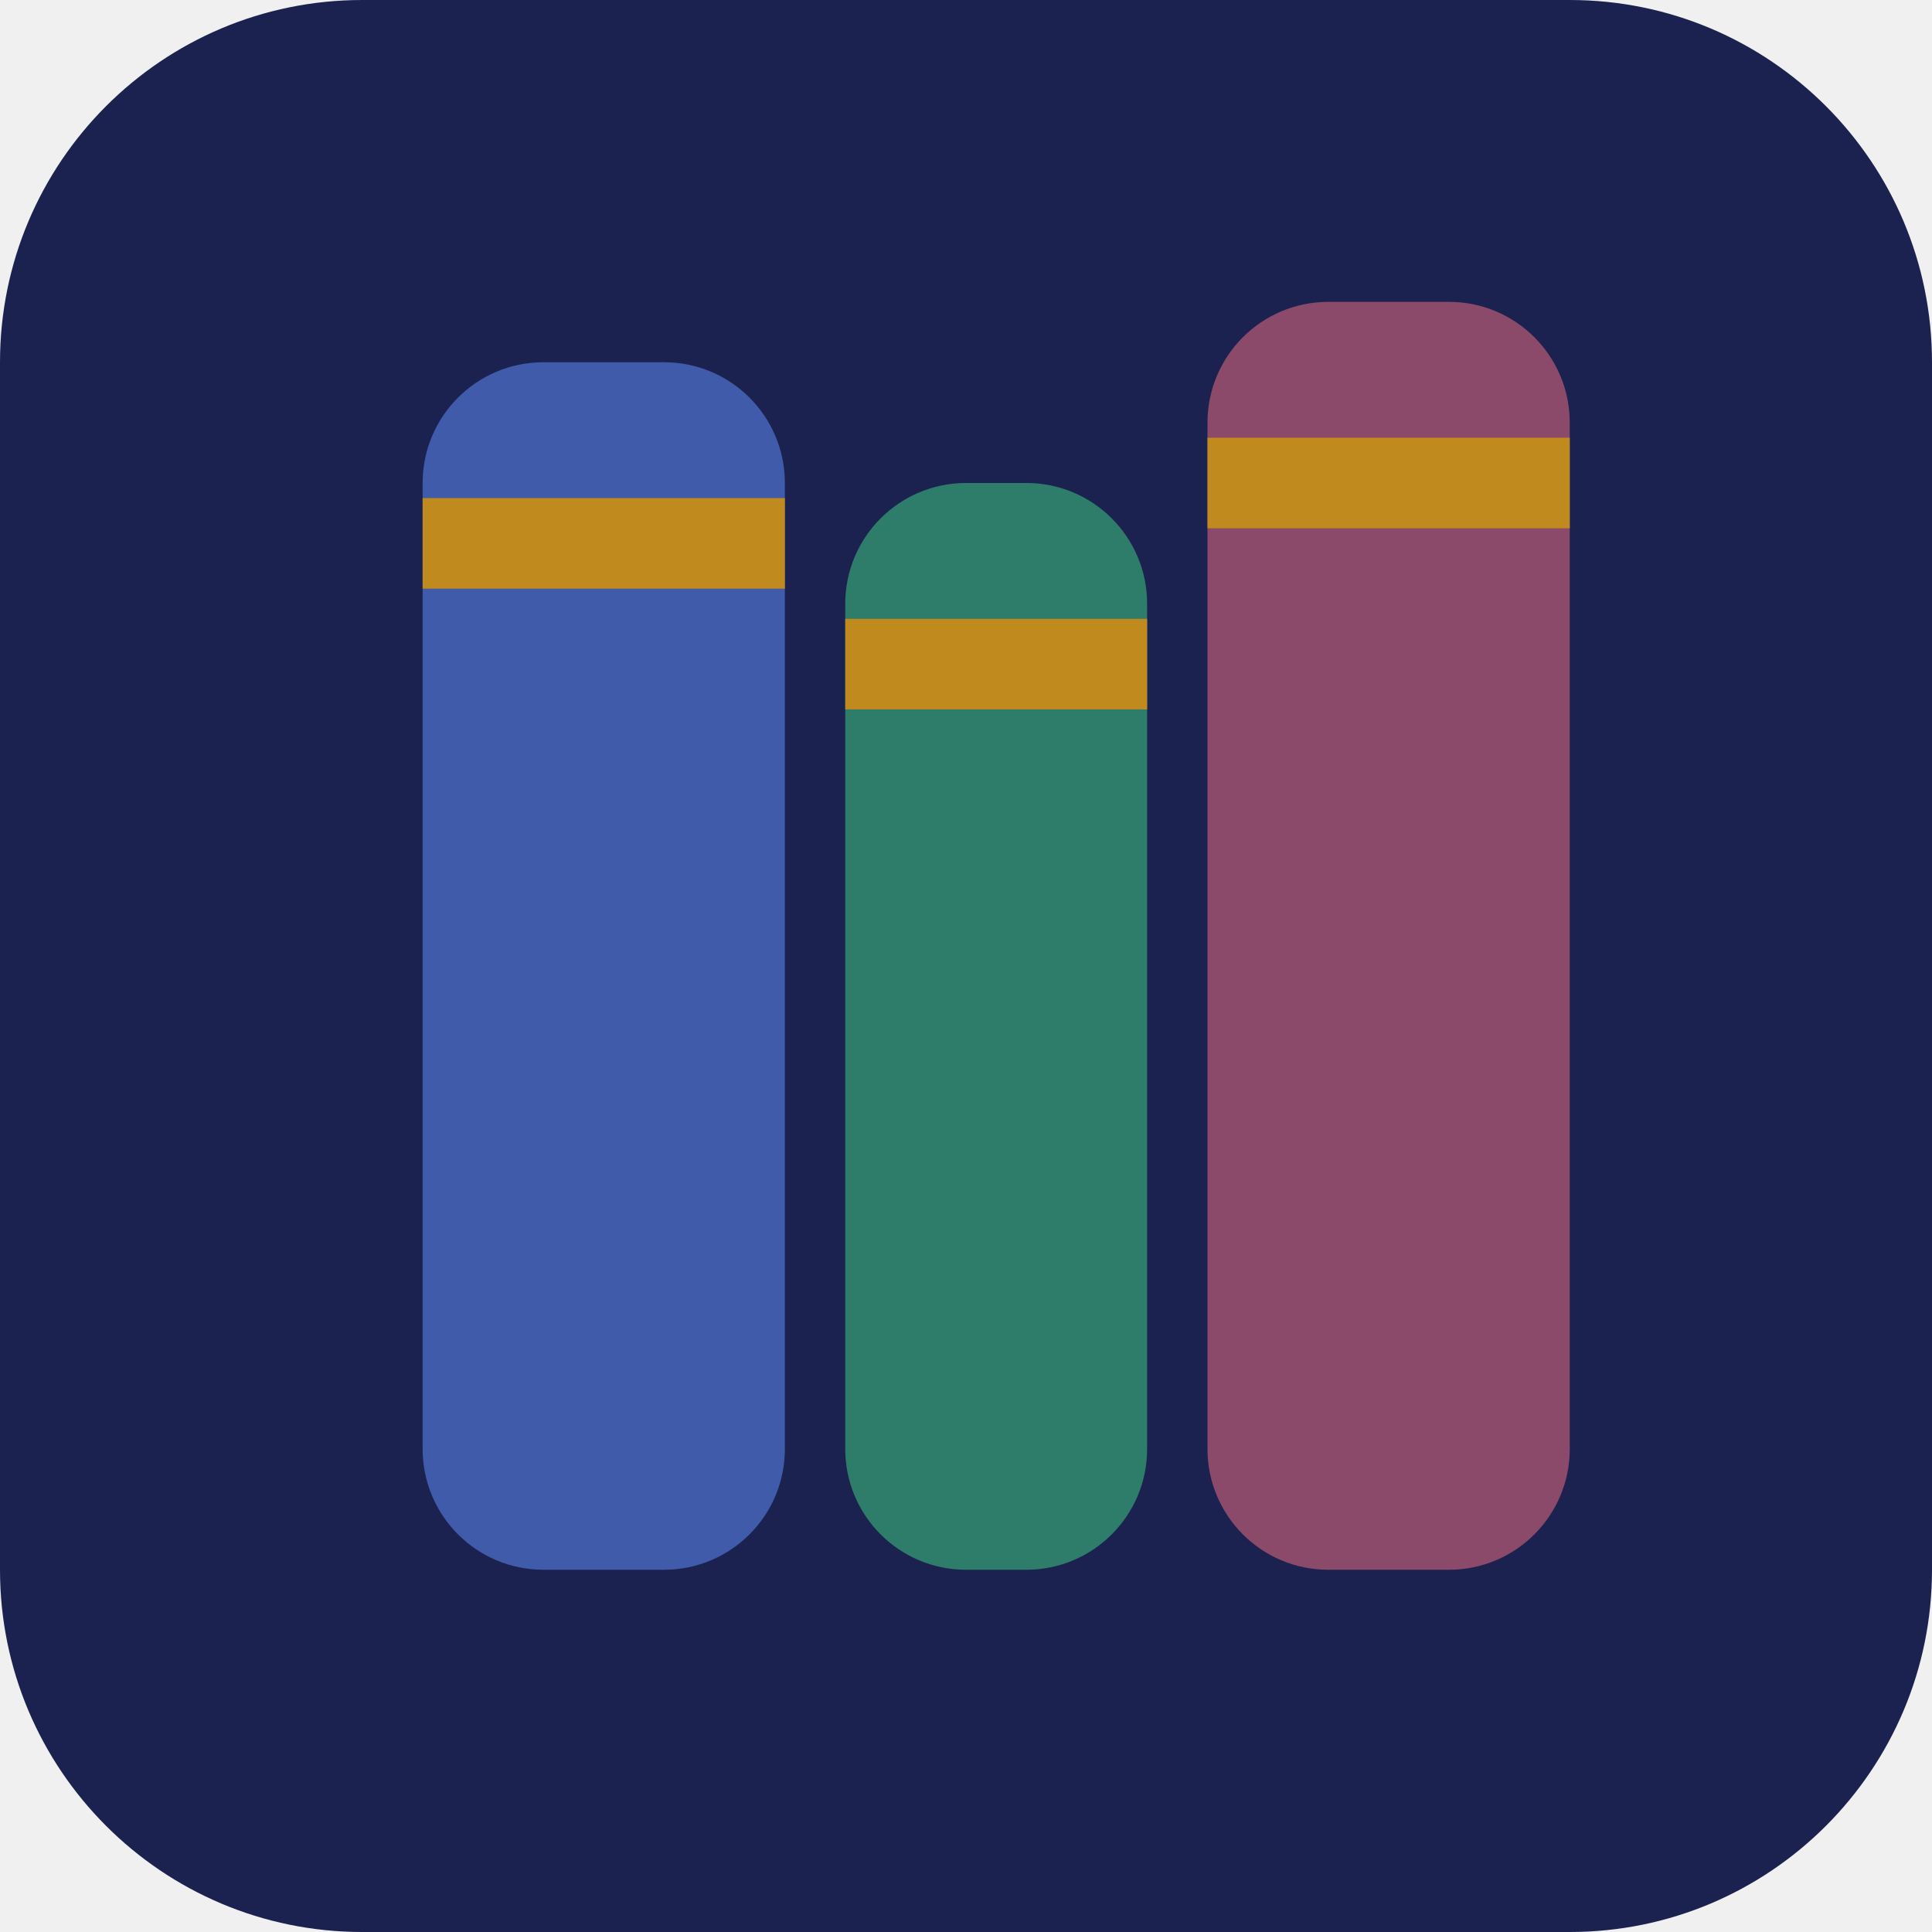
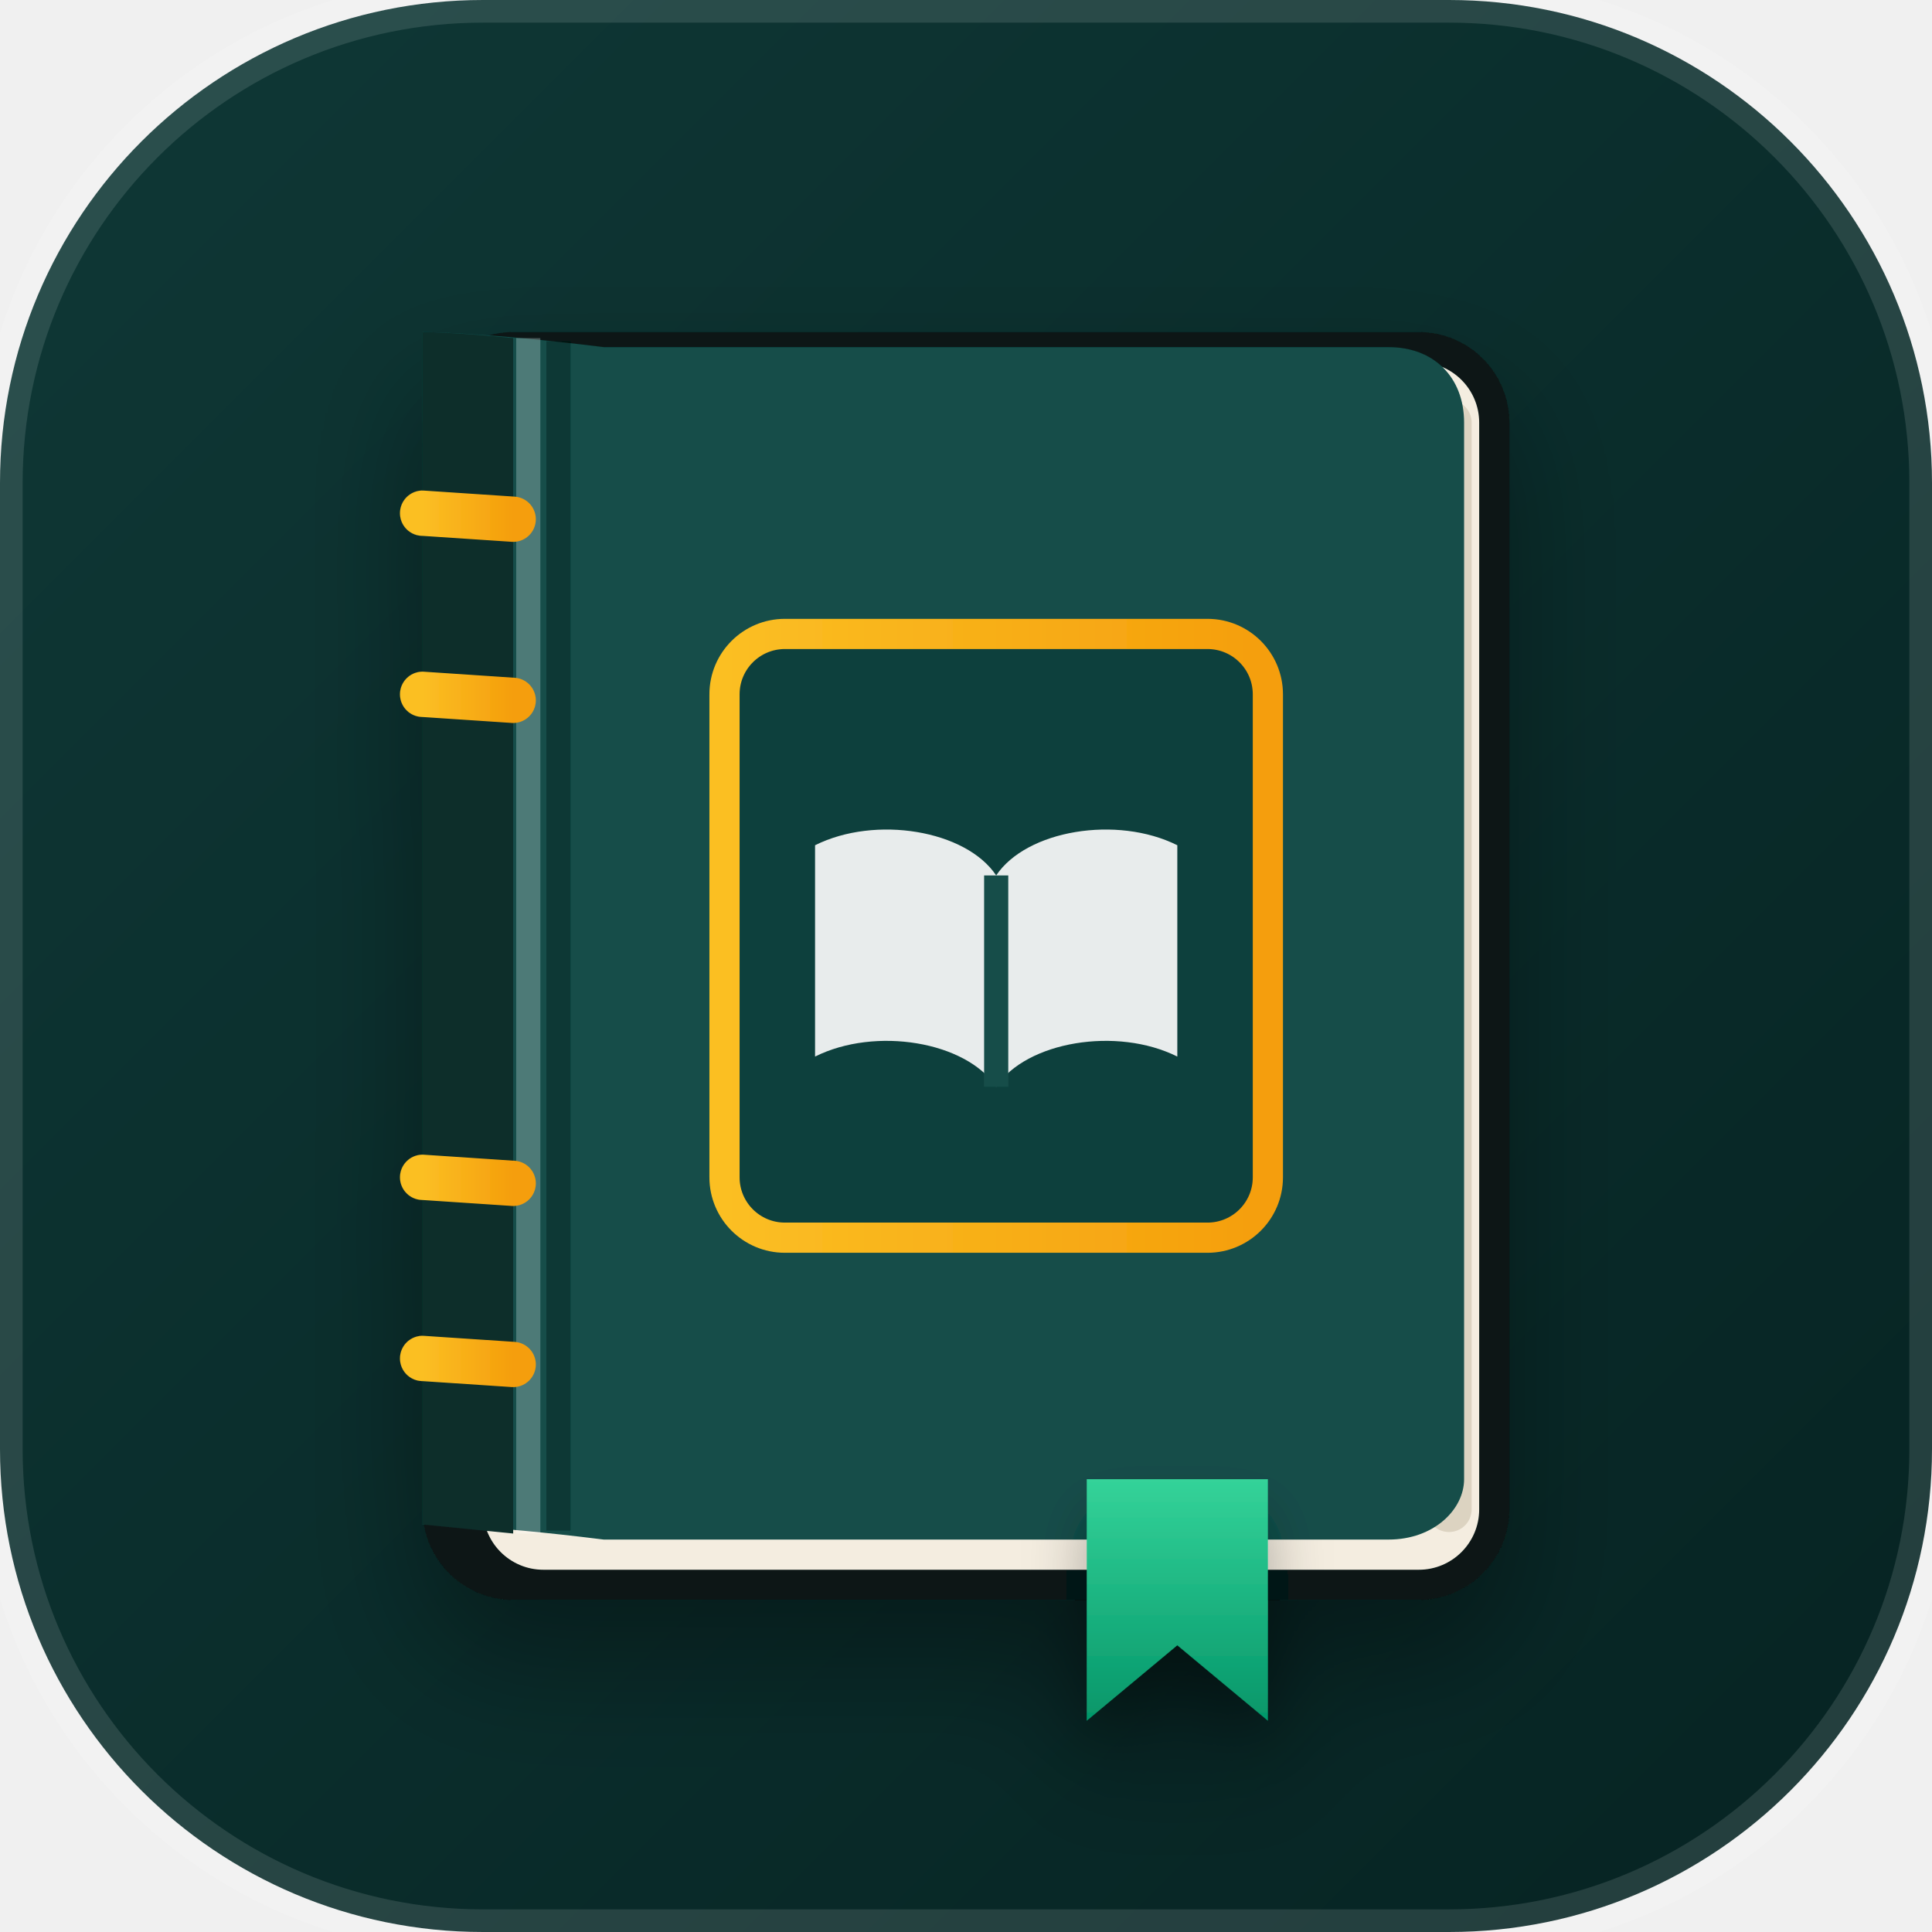
- <svg xmlns="http://www.w3.org/2000/svg" viewBox="0 0 32 32" fill="none">
-   <rect width="32" height="32" rx="6" fill="#1B2250" />
-   <rect x="7" y="6" width="6" height="20" rx="2" fill="#3F5BA9" />
-   <line x1="7" y1="9" x2="13" y2="9" stroke="#C08A1E" stroke-width="1.5" />
-   <rect x="14" y="8" width="5" height="18" rx="2" fill="#2E7D6B" />
-   <line x1="14" y1="11" x2="19" y2="11" stroke="#C08A1E" stroke-width="1.5" />
-   <rect x="20" y="5" width="6" height="21" rx="2" fill="#8C4A6B" />
-   <line x1="20" y1="8" x2="26" y2="8" stroke="#C08A1E" stroke-width="1.5" />
+ <svg xmlns="http://www.w3.org/2000/svg" viewBox="0 0 64 64" fill="none">
+   <defs>
+     <linearGradient id="bgGrad" x1="0%" y1="0%" x2="100%" y2="100%">
+       <stop offset="0%" stop-color="#0F3836" />
+       <stop offset="100%" stop-color="#062322" />
+     </linearGradient>
+     <linearGradient id="ribbonGrad" x1="0%" y1="0%" x2="0%" y2="100%">
+       <stop offset="0%" stop-color="#34D399" />
+       <stop offset="100%" stop-color="#059669" />
+     </linearGradient>
+     <linearGradient id="goldGrad" x1="0%" y1="0%" x2="100%" y2="0%">
+       <stop offset="0%" stop-color="#FBBF24" />
+       <stop offset="100%" stop-color="#F59E0B" />
+     </linearGradient>
+     <filter id="pageShadow" x="-10%" y="-10%" width="120%" height="120%">
+       <feDropShadow dx="0" dy="2" stdDeviation="2" flood-color="#000" flood-opacity="0.35" />
+     </filter>
+   </defs>
+   <rect width="64" height="64" rx="16" fill="url(#bgGrad)" />
+   <rect width="64" height="64" rx="16" stroke="rgba(255,255,255,0.12)" stroke-width="1.5" />
+   <g filter="url(#pageShadow)">
+     <rect x="14" y="11" width="36" height="42" rx="3" fill="#071918" />
+     <rect x="16" y="12" width="33" height="40" rx="2" fill="#F4EDE0" />
+     <line x1="48" y1="14" x2="48" y2="50" stroke="#DCD3C1" stroke-width="1.5" stroke-linecap="round" />
+     <line x1="46" y1="14" x2="46" y2="50" stroke="#EAE2D2" stroke-width="1" />
+     <path d="M14 11 C14 11 16 11 20 11.5 L46 11.5 C47.5 11.5 48.5 12.5 48.5 14 L48.5 49 C48.5 50 47.5 51 46 51 L20 51 C16 50.5 14 50.5 14 50.5 Z" fill="#134E4A" />
+     <path d="M14 11 C14 11 15 11 17 11.2 L17 50.8 C15 50.6 14 50.5 14 50.5 Z" fill="#0A2D2B" />
+     <line x1="17.5" y1="11.2" x2="17.5" y2="50.8" stroke="rgba(255,255,255,0.25)" stroke-width="0.8" />
+     <line x1="18.5" y1="11.3" x2="18.5" y2="50.7" stroke="rgba(0,0,0,0.3)" stroke-width="0.8" />
+     <line x1="14" y1="17" x2="17" y2="17.2" stroke="url(#goldGrad)" stroke-width="1.5" stroke-linecap="round" />
+     <line x1="14" y1="23" x2="17" y2="23.2" stroke="url(#goldGrad)" stroke-width="1.5" stroke-linecap="round" />
+     <line x1="14" y1="39" x2="17" y2="39.2" stroke="url(#goldGrad)" stroke-width="1.5" stroke-linecap="round" />
+     <line x1="14" y1="45" x2="17" y2="45.2" stroke="url(#goldGrad)" stroke-width="1.5" stroke-linecap="round" />
+     <rect x="24" y="21" width="18" height="20" rx="2" fill="rgba(0,0,0,0.18)" stroke="url(#goldGrad)" stroke-width="1" />
+     <path d="M27 28 C29 27 32 27.5 33 29 C34 27.5 37 27 39 28 L39 35 C37 34 34 34.5 33 36 C32 34.5 29 34 27 35 Z" fill="#FFFFFF" fill-opacity="0.9" />
+     <line x1="33" y1="29" x2="33" y2="36" stroke="#134E4A" stroke-width="0.8" />
+     <path d="M36 49 L36 57 L39 54.5 L42 57 L42 49 Z" fill="url(#ribbonGrad)" filter="drop-shadow(0 1px 1px rgba(0,0,0,0.3))" />
+   </g>
</svg>
